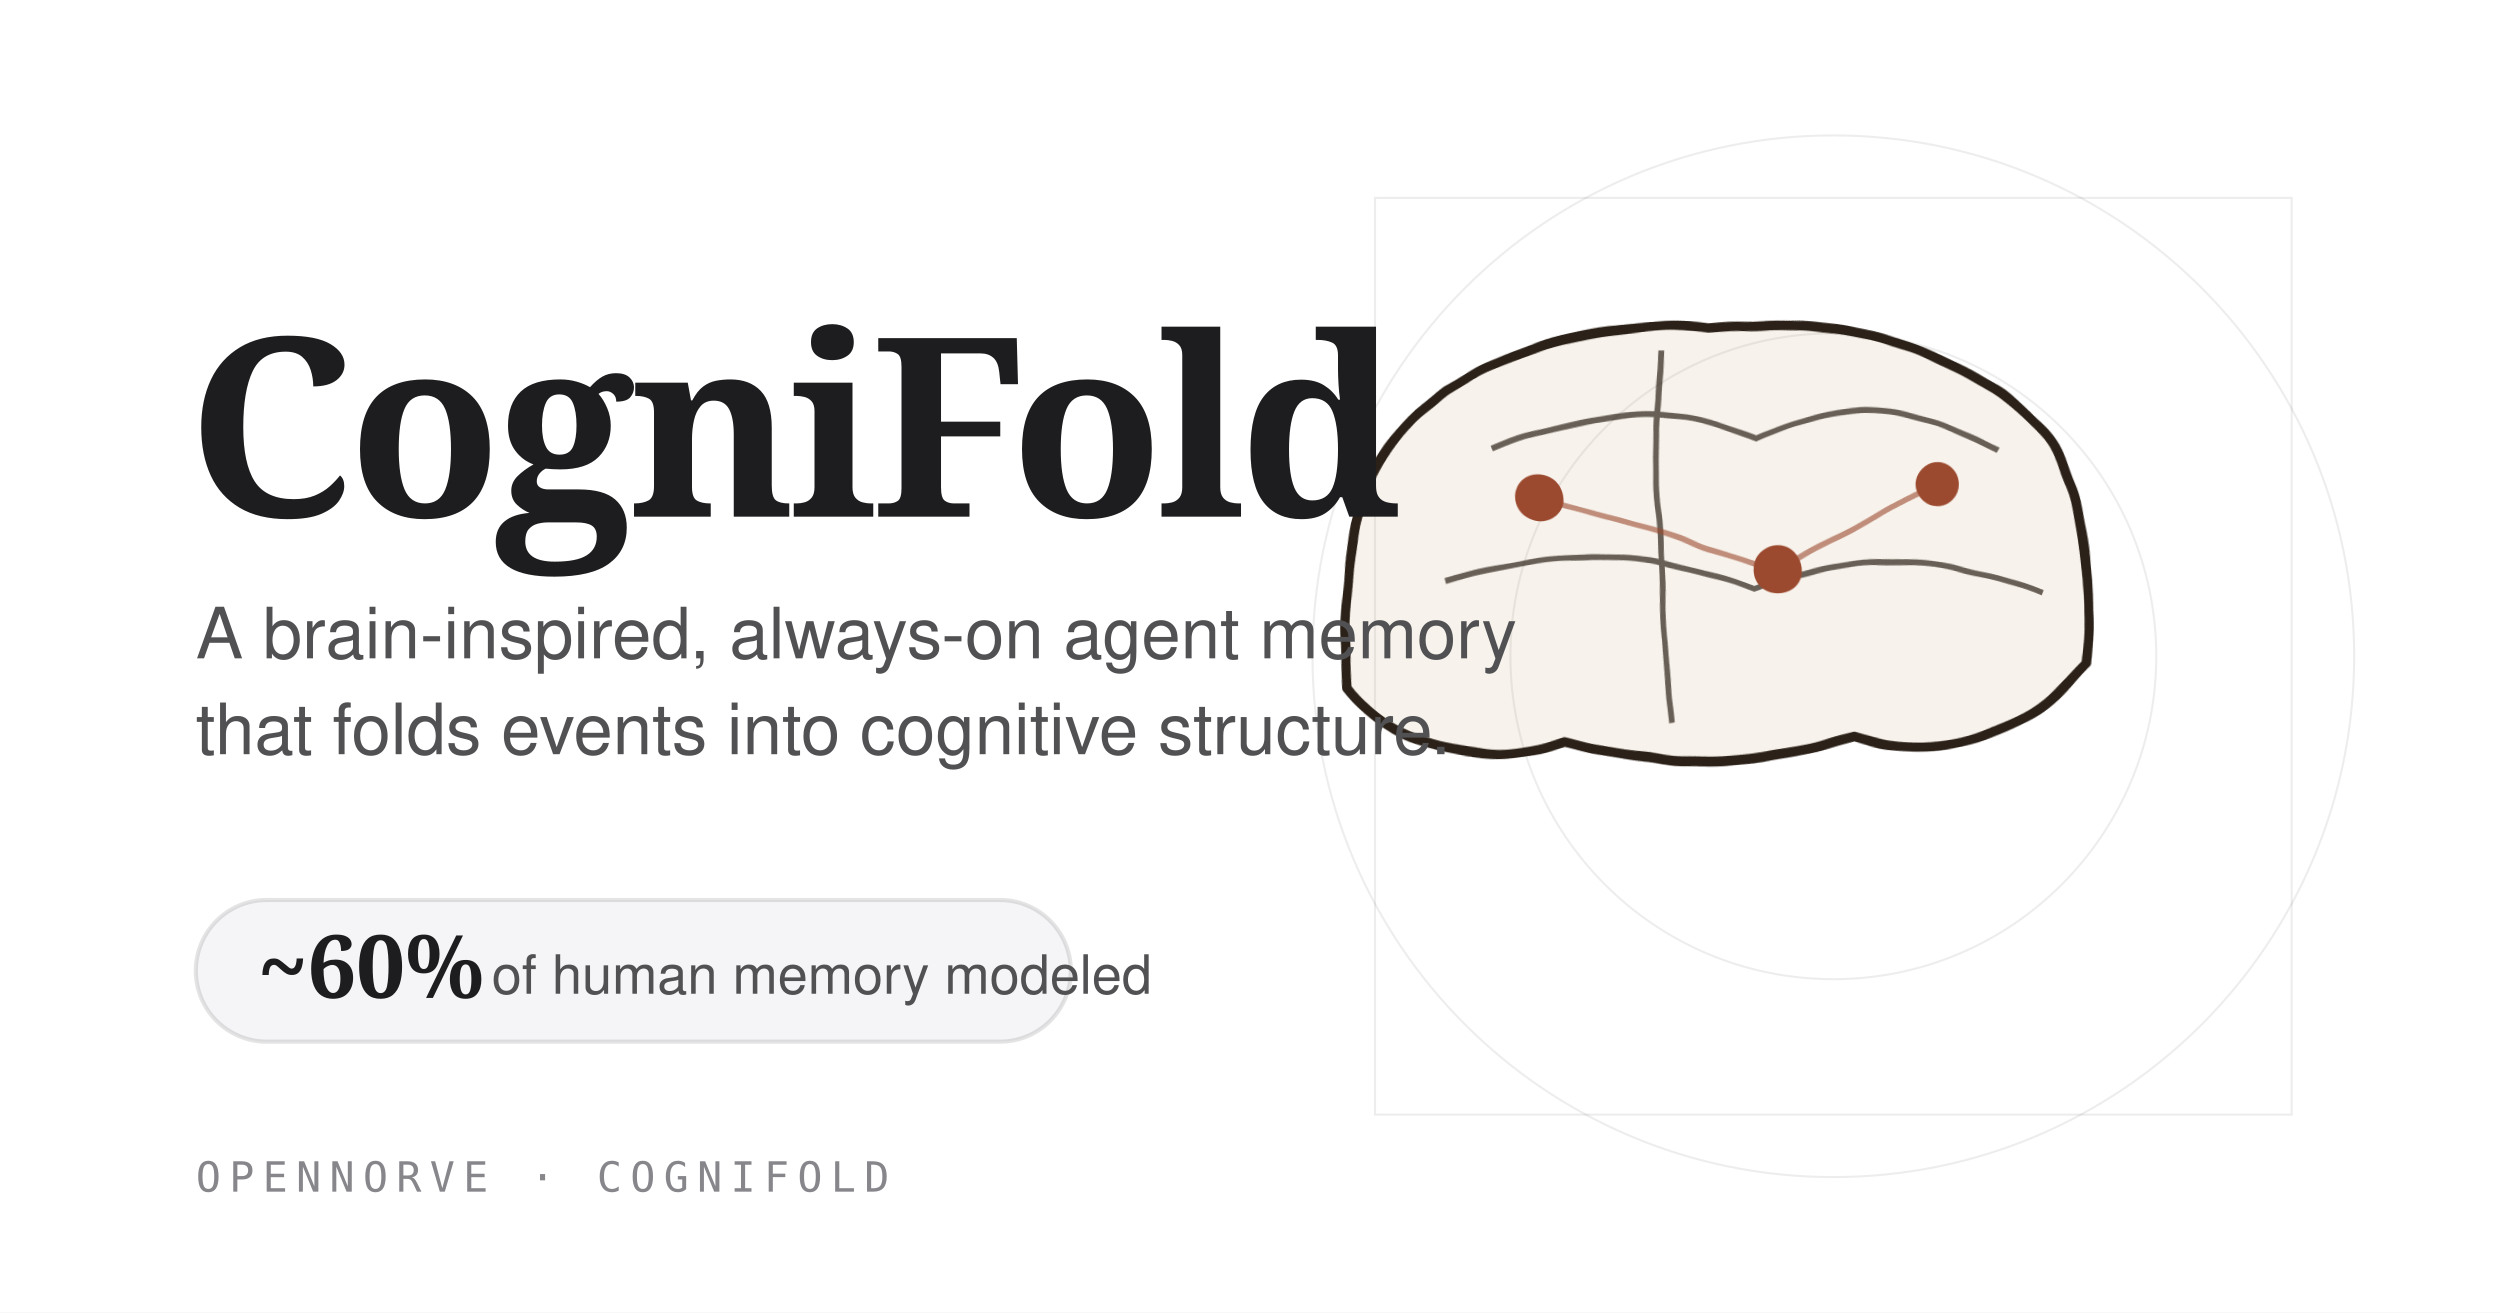
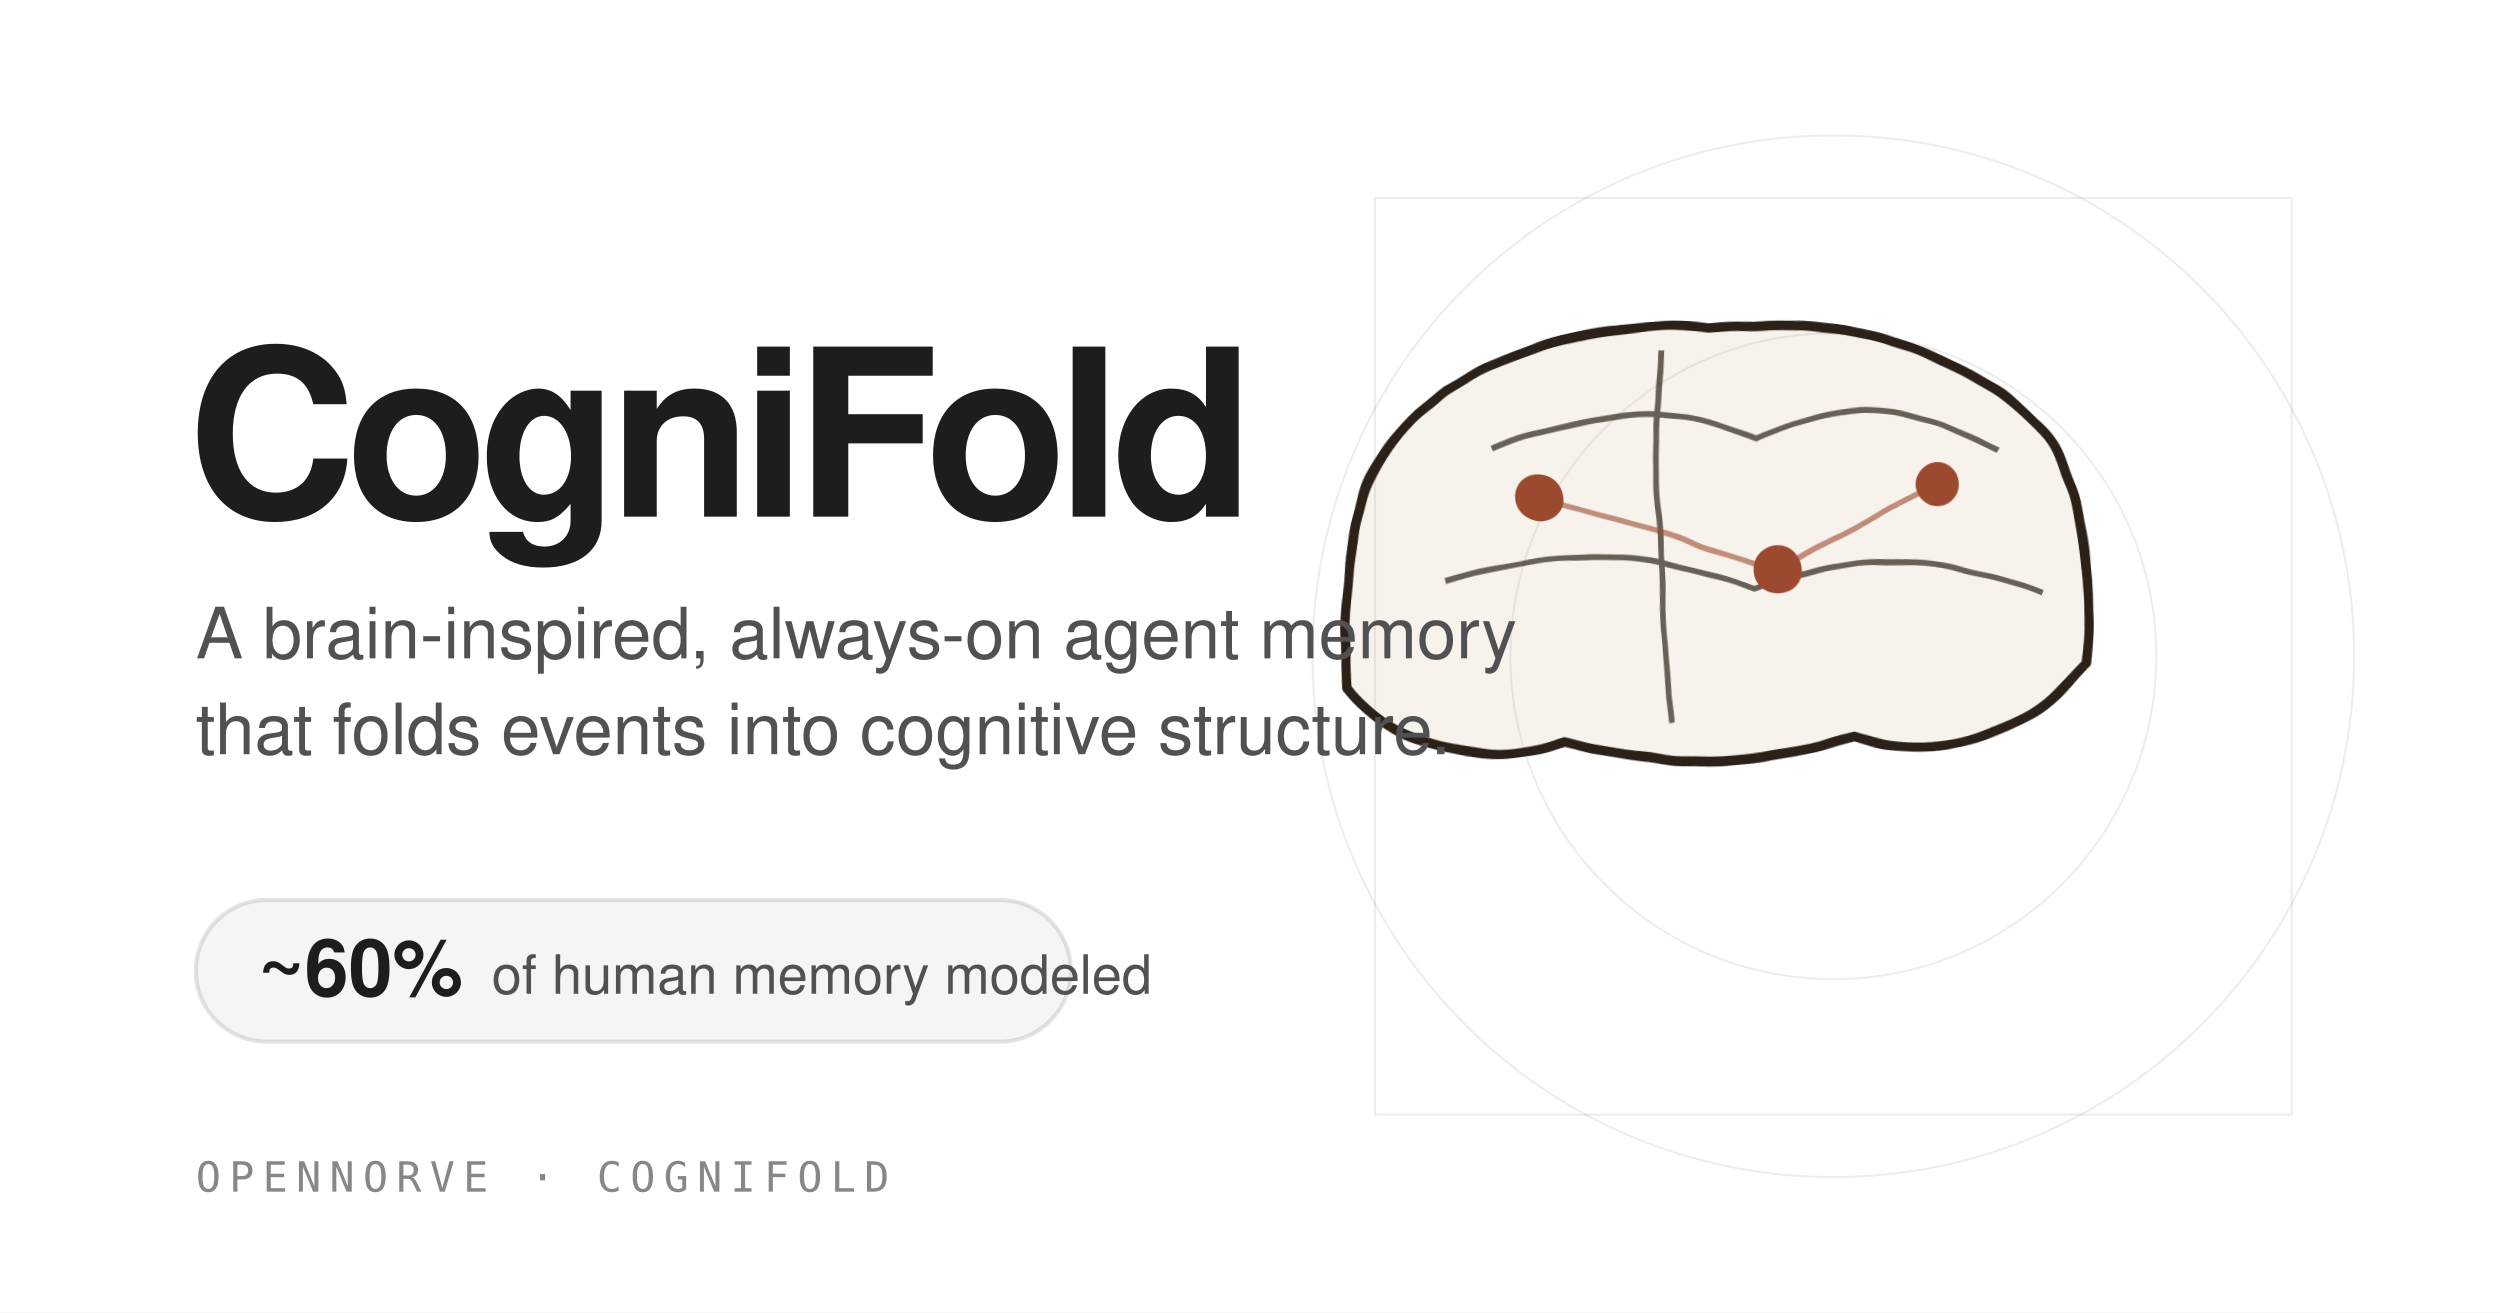
<svg xmlns="http://www.w3.org/2000/svg" width="1200" height="630" viewBox="0 0 1200 630" role="img" aria-label="CogniFold — a brain-inspired always-on agent memory, roughly 60% of human memory modeled">
  <defs>
    <filter id="wax" x="-20%" y="-20%" width="140%" height="140%">
      <feTurbulence type="fractalNoise" baseFrequency="0.02" numOctaves="3" seed="5" result="t" />
      <feDisplacementMap in="SourceGraphic" in2="t" scale="4" xChannelSelector="R" yChannelSelector="G" />
    </filter>
  </defs>
  <rect width="1200" height="630" fill="#ffffff" />
  <rect x="0" y="0" width="1200" height="630" fill="#f5f5f7" opacity="0" />
  <g stroke="#1d1d1f" stroke-opacity="0.08" fill="none">
    <circle cx="880" cy="315" r="250" />
    <circle cx="880" cy="315" r="155" />
    <rect x="660" y="95" width="440" height="440" />
  </g>
  <g filter="url(#wax)" transform="translate(820,250) scale(1.15)">
    <path d="M-150 70 Q-160 -20 -110 -55 Q-60 -85 0 -80 Q70 -88 120 -55 Q165 -25 158 60 Q120 105 60 90 Q0 110 -60 92 Q-120 108 -150 70 Z" fill="rgba(176,138,62,0.10)" stroke="#2b2118" stroke-width="4" stroke-linejoin="round" />
    <path d="M-90 -30 Q-30 -55 20 -35 Q70 -58 120 -30 M-110 25 Q-40 5 20 28 Q80 6 140 30 M-20 -70 Q-25 0 -15 85" fill="none" stroke="#2b2118" stroke-width="2.4" stroke-opacity="0.7" />
    <g stroke="#9c4a2f" stroke-width="2.4" fill="#9c4a2f">
      <circle cx="-70" cy="-10" r="9" />
      <circle cx="30" cy="20" r="9" />
      <circle cx="95" cy="-15" r="8" />
      <line x1="-70" y1="-10" x2="30" y2="20" stroke-opacity="0.6" fill="none" />
      <line x1="30" y1="20" x2="95" y2="-15" stroke-opacity="0.6" fill="none" />
    </g>
  </g>
-   <text x="90" y="248" font-family="Cormorant Garamond, Georgia, serif" font-weight="700" font-size="120" letter-spacing="-3" fill="#1d1d1f">CogniFold</text>
+   <text x="90" y="248" font-family="-apple-system, Helvetica, Arial, sans-serif" font-weight="700" font-size="112" letter-spacing="-5" fill="#1d1d1f">CogniFold</text>
  <text x="94" y="316" font-family="-apple-system, Helvetica, Arial, sans-serif" font-size="34" fill="#515154">A brain-inspired, always-on agent memory</text>
  <text x="94" y="362" font-family="-apple-system, Helvetica, Arial, sans-serif" font-size="34" fill="#515154">that folds events into cognitive structure.</text>
  <g transform="translate(94,432)">
    <rect x="0" y="0" width="420" height="68" rx="34" fill="#f5f5f7" stroke="#1d1d1f" stroke-opacity="0.12" stroke-width="2" />
-     <text x="30" y="47" font-family="Cormorant Garamond, Georgia, serif" font-weight="700" font-size="42" fill="#1d1d1f">~60%</text>
+     <text x="30" y="46" font-family="-apple-system, Helvetica, Arial, sans-serif" font-weight="700" font-size="38" fill="#1d1d1f">~60%</text>
    <text x="142" y="45" font-family="-apple-system, Helvetica, Arial, sans-serif" font-size="26" fill="#515154">of human memory modeled</text>
  </g>
-   <text x="94" y="572" font-family="IBM Plex Mono, monospace" font-size="20" letter-spacing="4" fill="#86868b">OPENNORVE · COGNIFOLD</text>
+   <text x="94" y="572" font-family="ui-monospace, 'SF Mono', Menlo, Consolas, monospace" font-size="20" letter-spacing="4" fill="#86868b">OPENNORVE · COGNIFOLD</text>
</svg>
